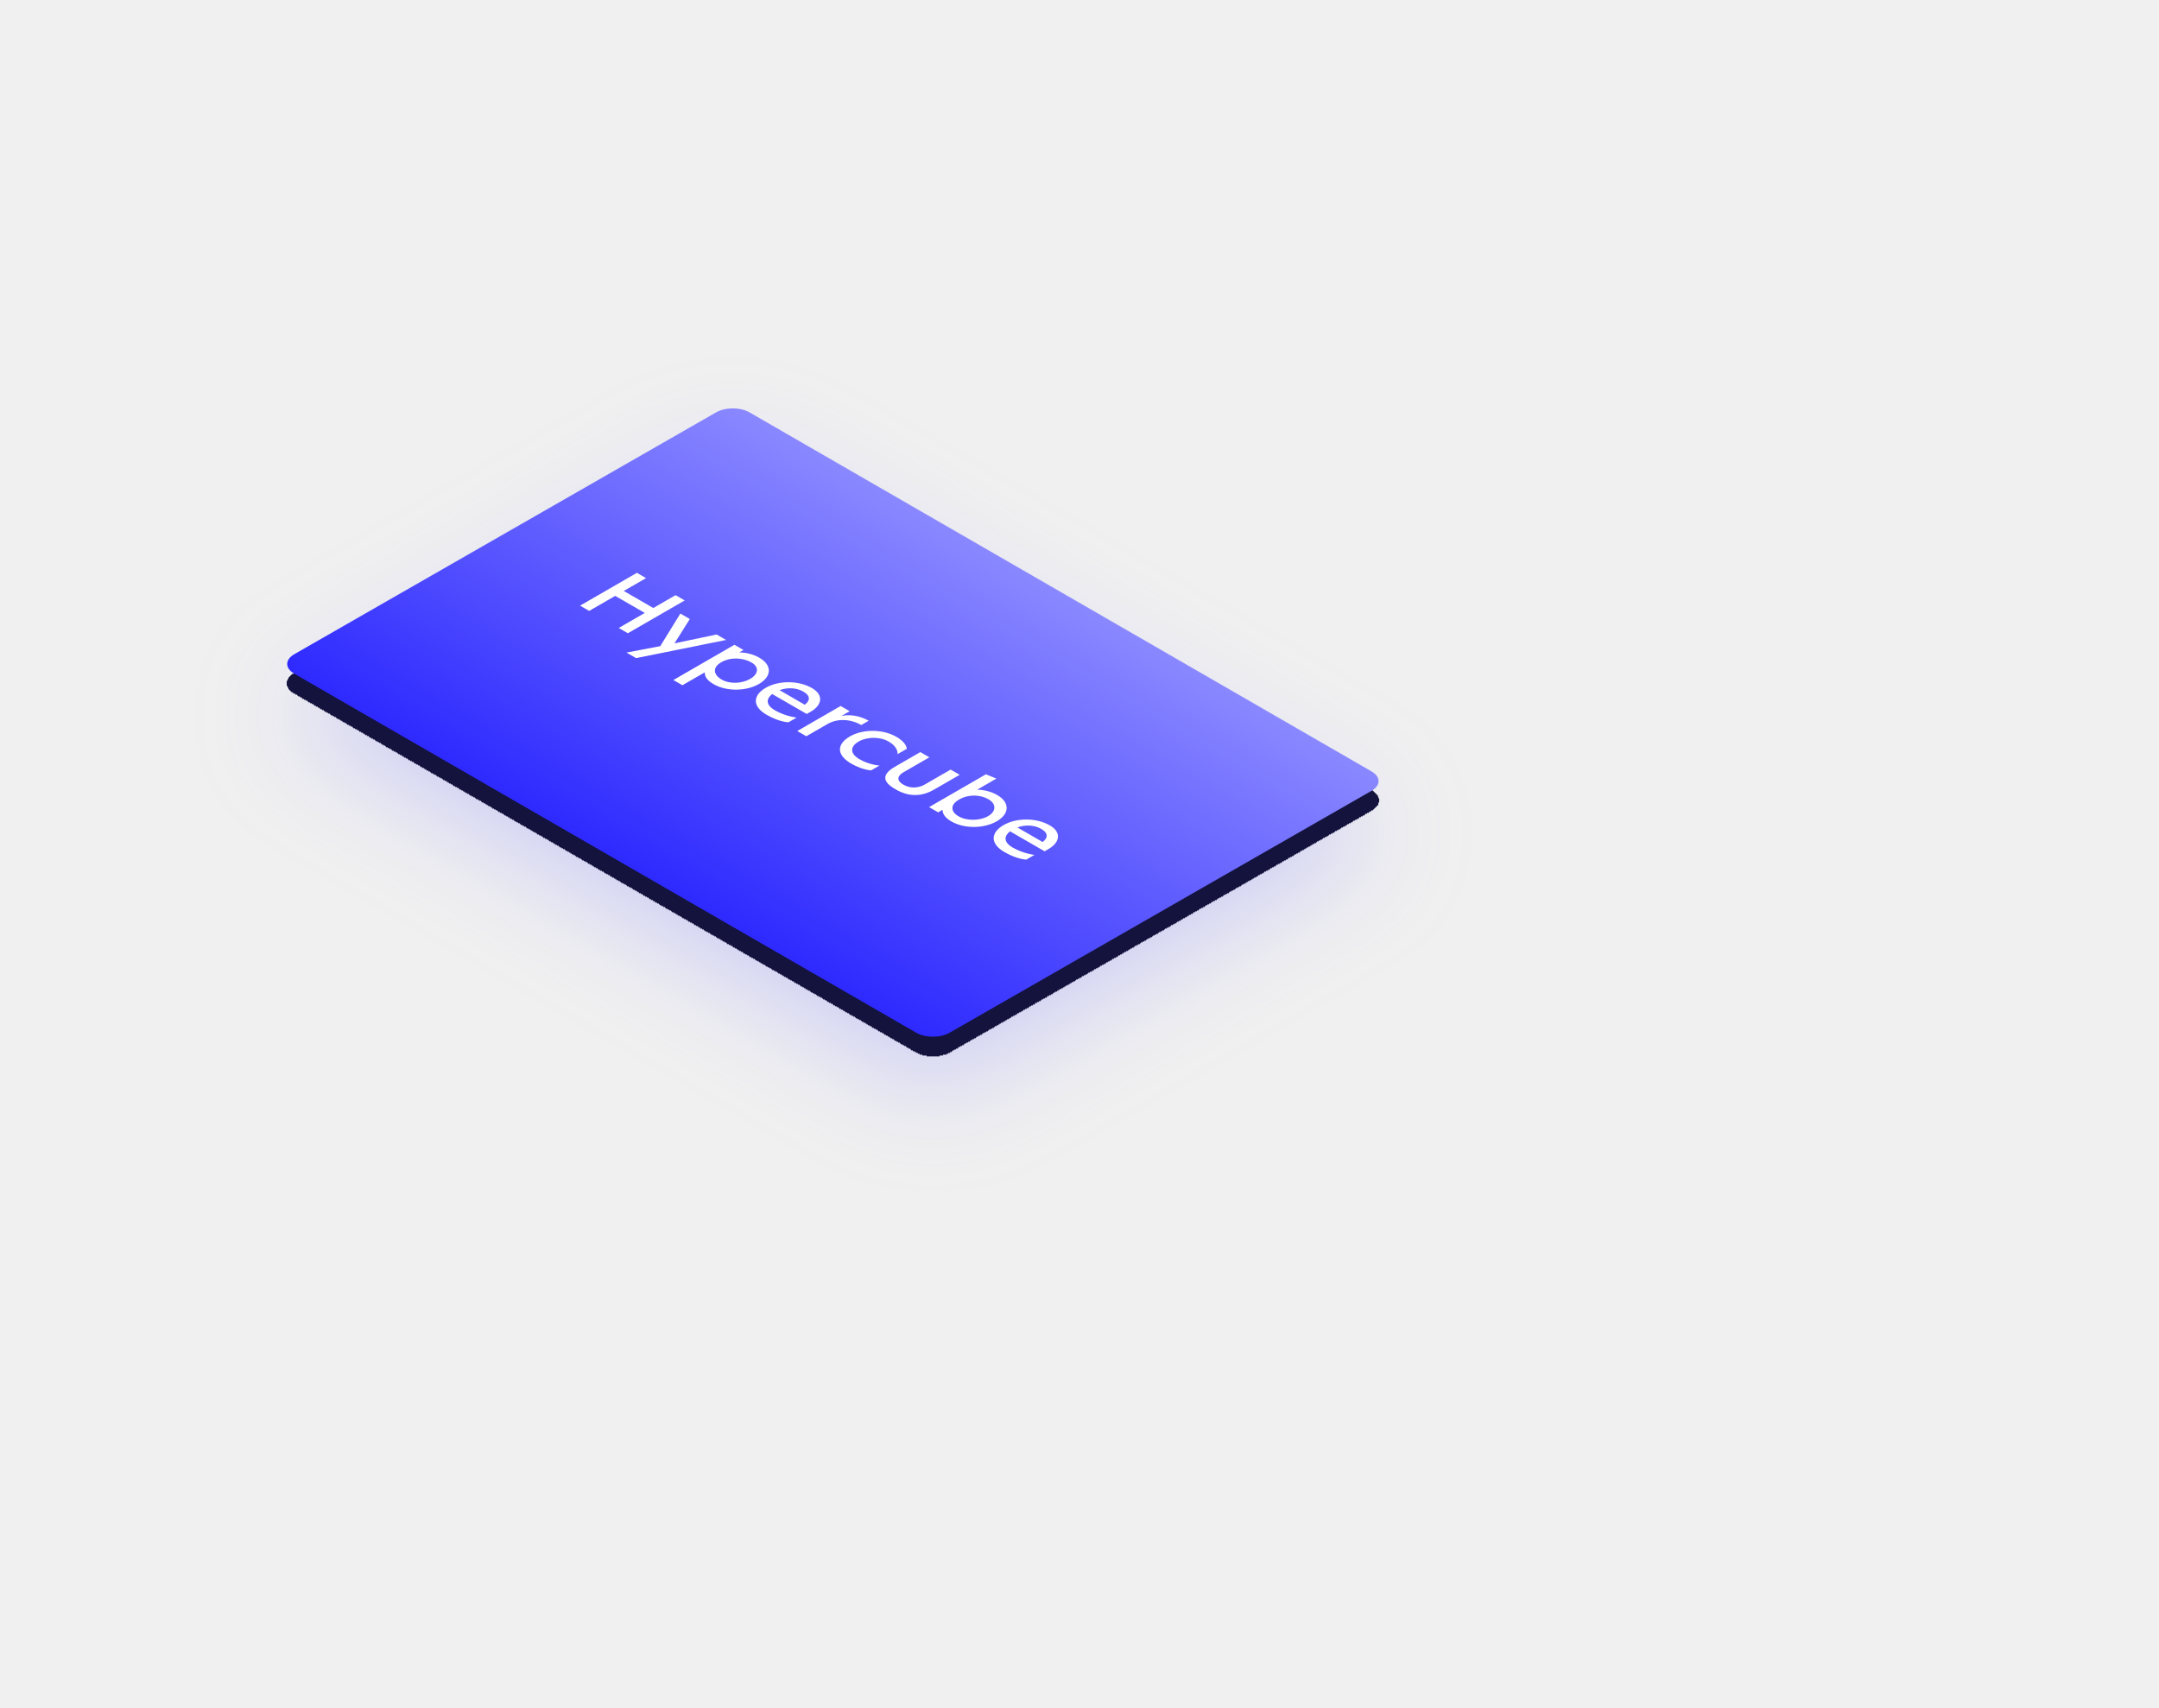
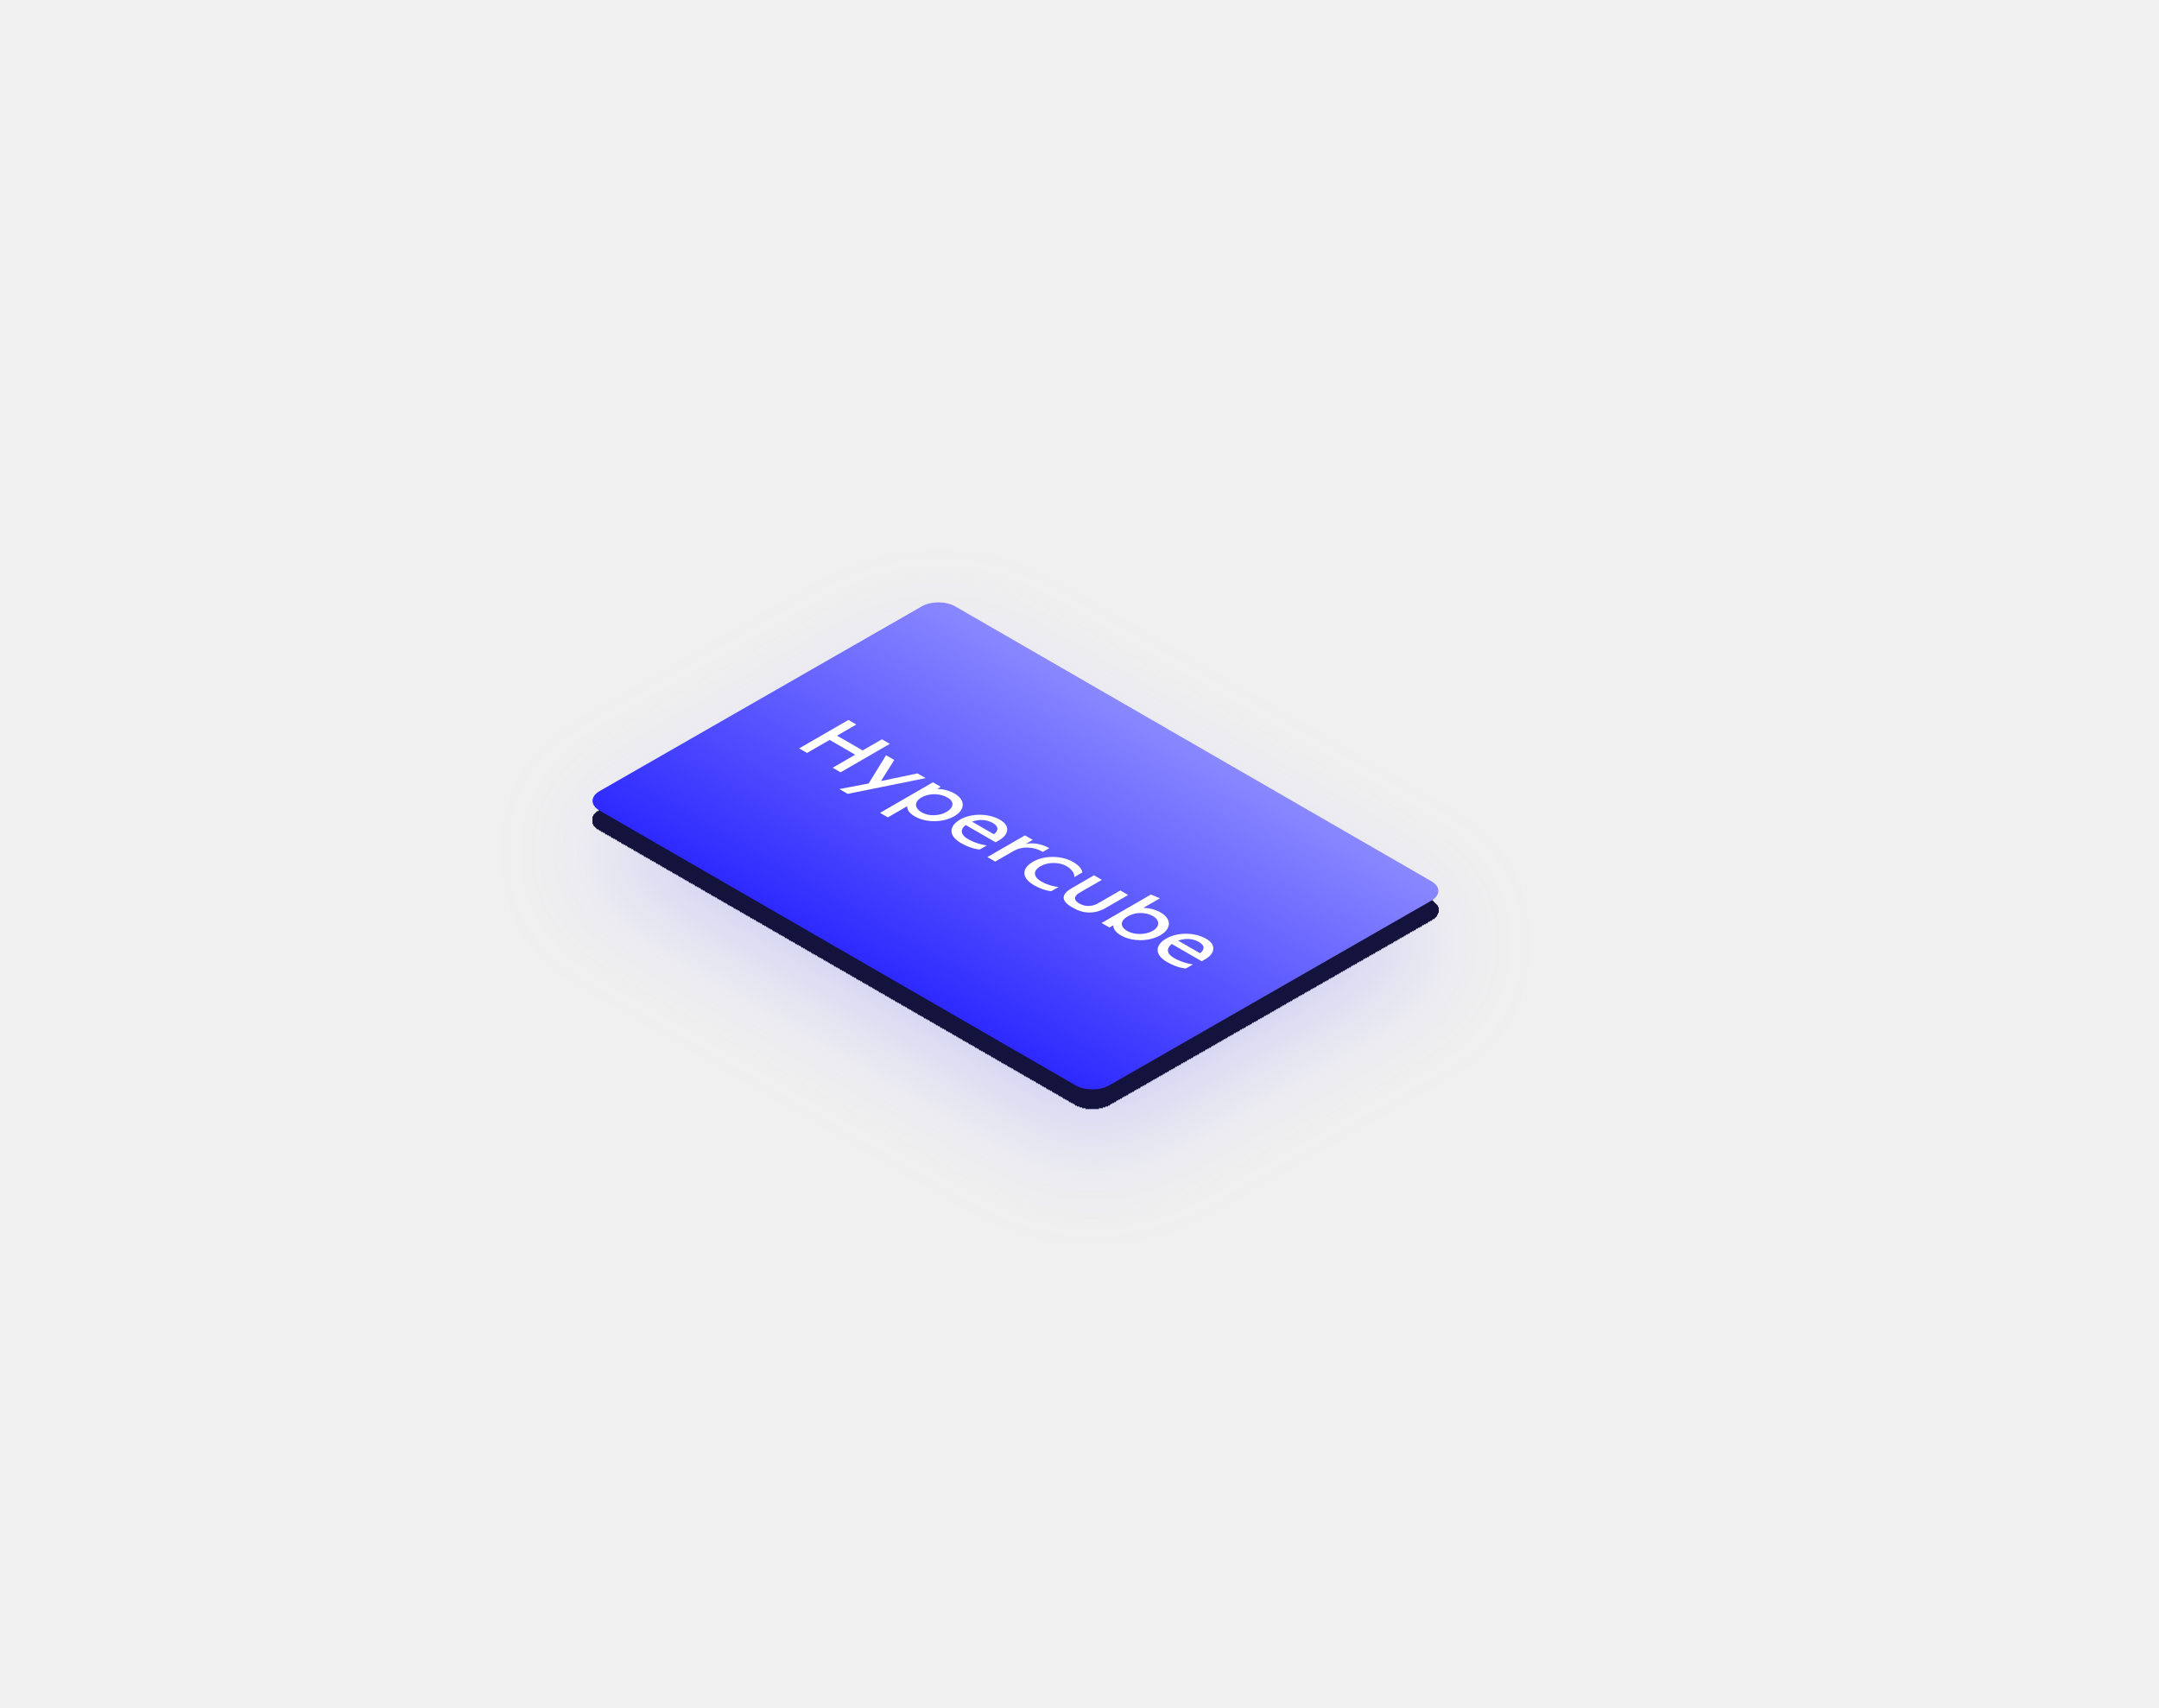
<svg xmlns="http://www.w3.org/2000/svg" width="670" height="530" viewBox="0 0 670 530" fill="none">
  <g filter="url(#filter0_dd)">
-     <path d="M425.627 245.439C428.513 243.784 428.521 241.09 425.645 239.43L232.608 127.99C229.745 126.337 225.106 126.332 222.233 127.98L91.302 203.06C88.416 204.715 88.408 207.409 91.285 209.07L284.321 320.51C287.184 322.163 291.824 322.167 294.696 320.52L425.627 245.439Z" fill="url(#paint0_linear)" />
+     <path d="M444.197 279.527C447.083 277.872 447.091 275.178 444.214 273.517L296.431 188.202C293.568 186.549 288.929 186.545 286.056 188.192L186.054 245.539C183.168 247.194 183.16 249.888 186.037 251.549L333.819 336.863C336.682 338.516 341.322 338.521 344.195 336.873L444.197 279.527Z" fill="url(#paint0_linear)" />
  </g>
-   <path d="M209.653 184.716L202.741 188.706L193.57 183.411L200.481 179.421L197.649 177.786L180.008 187.971L182.84 189.606L190.92 184.941L200.091 190.236L192.011 194.9L194.843 196.535L212.484 186.351L209.653 184.716ZM194.427 202.534L197.415 204.259L225.319 198.62L222.383 196.925L209.314 199.67L214.069 192.125L211.133 190.43L204.897 200.54L194.427 202.534ZM208.975 211.053L211.781 212.673L218.718 208.668C218.64 209.733 219.211 211.053 221.42 212.328C225.525 214.698 231.605 214.548 235.528 212.283C239.451 210.018 239.737 206.493 235.632 204.123C233.683 202.999 231.293 202.489 229.422 202.489L230.721 201.739L227.915 200.119L208.975 211.053ZM223.966 210.918C221.446 209.463 220.926 207.213 223.836 205.533C226.772 203.838 230.669 204.138 233.189 205.593C235.71 207.048 235.346 209.238 232.8 210.708C230.253 212.178 226.486 212.373 223.966 210.918ZM237.941 221.865C241.864 224.13 244.696 224.175 244.696 224.175L247.216 222.72C247.19 222.705 243.787 222.36 240.487 220.455C237.447 218.701 237.863 216.781 239.629 215.401L250.36 221.595L251.659 220.845C254.907 218.971 255.868 215.806 251.971 213.556C247.814 211.156 241.656 211.141 237.629 213.466C233.758 215.701 233.212 219.136 237.941 221.865ZM241.942 214.216C243.137 213.706 246.385 212.971 249.321 214.666C252.256 216.361 250.672 218.056 249.736 218.716L241.942 214.216ZM247.416 226.886L250.222 228.506L256.951 224.621C259.861 223.001 263.862 223.061 267.266 225.026L269.578 223.691C266.72 222.041 263.343 221.651 261.082 222.236L263.68 220.736L260.875 219.116L247.416 226.886ZM264.256 237.057C265.633 237.852 268.153 238.947 270.336 239.097L272.934 237.597C272.934 237.597 269.868 237.447 266.724 235.632C263.737 233.908 263.711 231.733 266.491 230.128C269.037 228.658 273.09 228.598 275.74 230.128C278.962 231.988 278.52 234.072 278.52 234.072L281.404 232.408C281.326 231.073 279.871 229.663 278.208 228.703C273.843 226.183 267.686 226.288 263.762 228.553C259.839 230.818 259.242 234.162 264.256 237.057ZM277.863 244.943C279.552 245.918 284.099 248.393 289.815 245.093L297.817 240.473L295.011 238.853L286.931 243.518C286.931 243.518 283.787 245.513 280.332 243.518C276.876 241.523 280.332 239.708 280.332 239.708L288.412 235.043L285.606 233.424L277.604 238.043C271.888 241.343 276.175 243.968 277.863 244.943ZM295.228 254.937C299.333 257.307 305.413 257.157 309.336 254.892C313.259 252.628 313.545 249.103 309.44 246.733C307.491 245.608 305.101 245.098 303.23 245.098L309.206 241.648L305.958 240.313L288.317 250.498L291.149 252.133L292.5 251.323C292.474 252.358 293.046 253.678 295.228 254.937ZM297.514 253.378C295.02 251.938 294.734 249.823 297.67 248.128C300.58 246.448 304.244 246.613 306.738 248.053C309.258 249.508 309.18 251.833 306.634 253.303C304.088 254.772 300.035 254.832 297.514 253.378ZM311.749 264.475C315.672 266.74 318.504 266.785 318.504 266.785L321.024 265.33C320.998 265.315 317.595 264.97 314.295 263.065C311.255 261.31 311.671 259.39 313.438 258.01L324.168 264.205L325.467 263.455C328.715 261.58 329.676 258.415 325.779 256.165C321.622 253.766 315.464 253.751 311.437 256.075C307.566 258.31 307.02 261.745 311.749 264.475ZM315.75 256.825C316.945 256.315 320.193 255.581 323.129 257.275C326.065 258.97 324.48 260.665 323.545 261.325L315.75 256.825Z" fill="white" />
+   <path d="M273.687 229.453L267.697 232.911L259.748 228.322L265.738 224.864L263.284 223.448L247.995 232.274L250.449 233.691L257.452 229.648L265.4 234.237L258.397 238.28L260.852 239.697L276.141 230.87L273.687 229.453ZM260.491 244.896L263.081 246.391L287.264 241.503L284.719 240.034L273.393 242.413L277.514 235.874L274.97 234.406L269.565 243.167L260.491 244.896ZM273.099 252.279L275.531 253.683L281.543 250.212C281.476 251.135 281.971 252.279 283.885 253.384C287.443 255.437 292.712 255.307 296.112 253.345C299.512 251.382 299.76 248.327 296.202 246.273C294.513 245.298 292.441 244.856 290.82 244.856L291.946 244.206L289.514 242.802L273.099 252.279ZM286.092 252.162C283.907 250.901 283.457 248.951 285.979 247.495C288.523 246.026 291.901 246.286 294.085 247.547C296.269 248.808 295.954 250.706 293.747 251.98C291.541 253.254 288.276 253.423 286.092 252.162ZM298.203 261.649C301.603 263.612 304.058 263.651 304.058 263.651L306.242 262.39C306.219 262.377 303.269 262.078 300.41 260.427C297.775 258.907 298.135 257.243 299.667 256.047L308.966 261.415L310.092 260.765C312.907 259.141 313.74 256.398 310.362 254.448C306.76 252.368 301.423 252.355 297.933 254.37C294.578 256.307 294.105 259.284 298.203 261.649ZM301.671 255.02C302.706 254.578 305.521 253.941 308.066 255.41C310.61 256.879 309.236 258.348 308.426 258.92L301.671 255.02ZM306.415 266L308.847 267.404L314.679 264.037C317.201 262.633 320.668 262.685 323.618 264.388L325.622 263.231C323.145 261.801 320.218 261.464 318.259 261.97L320.511 260.671L318.079 259.267L306.415 266ZM321.01 274.816C322.203 275.505 324.387 276.454 326.279 276.584L328.53 275.284C328.53 275.284 325.873 275.154 323.149 273.581C320.559 272.086 320.537 270.201 322.946 268.81C325.153 267.536 328.666 267.484 330.962 268.81C333.754 270.422 333.372 272.229 333.372 272.229L335.871 270.786C335.804 269.629 334.543 268.407 333.101 267.575C329.319 265.391 323.982 265.482 320.582 267.445C317.182 269.408 316.664 272.307 321.01 274.816ZM332.803 281.65C334.266 282.495 338.207 284.64 343.161 281.78L350.096 277.776L347.664 276.372L340.661 280.415C340.661 280.415 337.937 282.144 334.942 280.415C331.947 278.686 334.942 277.113 334.942 277.113L341.945 273.07L339.513 271.666L332.578 275.67C327.624 278.53 331.339 280.805 332.803 281.65ZM347.852 290.312C351.41 292.366 356.679 292.236 360.079 290.273C363.479 288.31 363.727 285.255 360.169 283.201C358.48 282.226 356.409 281.784 354.787 281.784L359.966 278.795L357.152 277.638L341.863 286.464L344.317 287.881L345.488 287.179C345.465 288.076 345.961 289.22 347.852 290.312ZM349.834 288.96C347.672 287.712 347.424 285.879 349.969 284.41C352.491 282.954 355.666 283.097 357.827 284.345C360.011 285.606 359.944 287.621 357.737 288.895C355.53 290.169 352.018 290.221 349.834 288.96ZM362.17 298.578C365.57 300.54 368.025 300.579 368.025 300.579L370.209 299.319C370.186 299.306 367.237 299.007 364.377 297.356C361.742 295.835 362.103 294.171 363.634 292.975L372.933 298.344L374.059 297.694C376.874 296.069 377.707 293.326 374.329 291.376C370.727 289.296 365.39 289.283 361.9 291.298C358.545 293.235 358.072 296.212 362.17 298.578ZM365.638 291.948C366.674 291.506 369.488 290.869 372.033 292.338C374.577 293.807 373.204 295.276 372.393 295.848L365.638 291.948Z" fill="white" />
  <defs>
-     <filter id="filter0_dd" x="57.132" y="110.747" width="402.665" height="259.006" filterUnits="userSpaceOnUse" color-interpolation-filters="sRGB">
+     <filter id="filter0_dd" x="151.885" y="170.959" width="326.482" height="215.147" filterUnits="userSpaceOnUse" color-interpolation-filters="sRGB">
      <feFlood flood-opacity="0" result="BackgroundImageFix" />
      <feColorMatrix in="SourceAlpha" type="matrix" values="0 0 0 0 0 0 0 0 0 0 0 0 0 0 0 0 0 0 127 0" />
      <feOffset dy="16" />
      <feGaussianBlur stdDeviation="16" />
      <feColorMatrix type="matrix" values="0 0 0 0 0.541 0 0 0 0 0.533 0 0 0 0 1 0 0 0 0.32 0" />
      <feBlend mode="normal" in2="BackgroundImageFix" result="effect1_dropShadow" />
      <feColorMatrix in="SourceAlpha" type="matrix" values="0 0 0 0 0 0 0 0 0 0 0 0 0 0 0 0 0 0 127 0" />
      <feOffset dy="6" />
      <feColorMatrix type="matrix" values="0 0 0 0 0.078 0 0 0 0 0.075 0 0 0 0 0.239 0 0 0 1 0" />
      <feBlend mode="normal" in2="effect1_dropShadow" result="effect2_dropShadow" />
      <feBlend mode="normal" in="SourceGraphic" in2="effect2_dropShadow" result="shape" />
    </filter>
-     <linearGradient id="paint0_linear" x1="329.142" y1="183.719" x2="227.44" y2="359.886" gradientUnits="userSpaceOnUse">
+     <linearGradient id="paint0_linear" x1="370.338" y1="230.869" x2="290.888" y2="368.493" gradientUnits="userSpaceOnUse">
      <stop stop-color="#8A88FF" />
      <stop offset="1" stop-color="#0500FF" />
    </linearGradient>
  </defs>
</svg>
